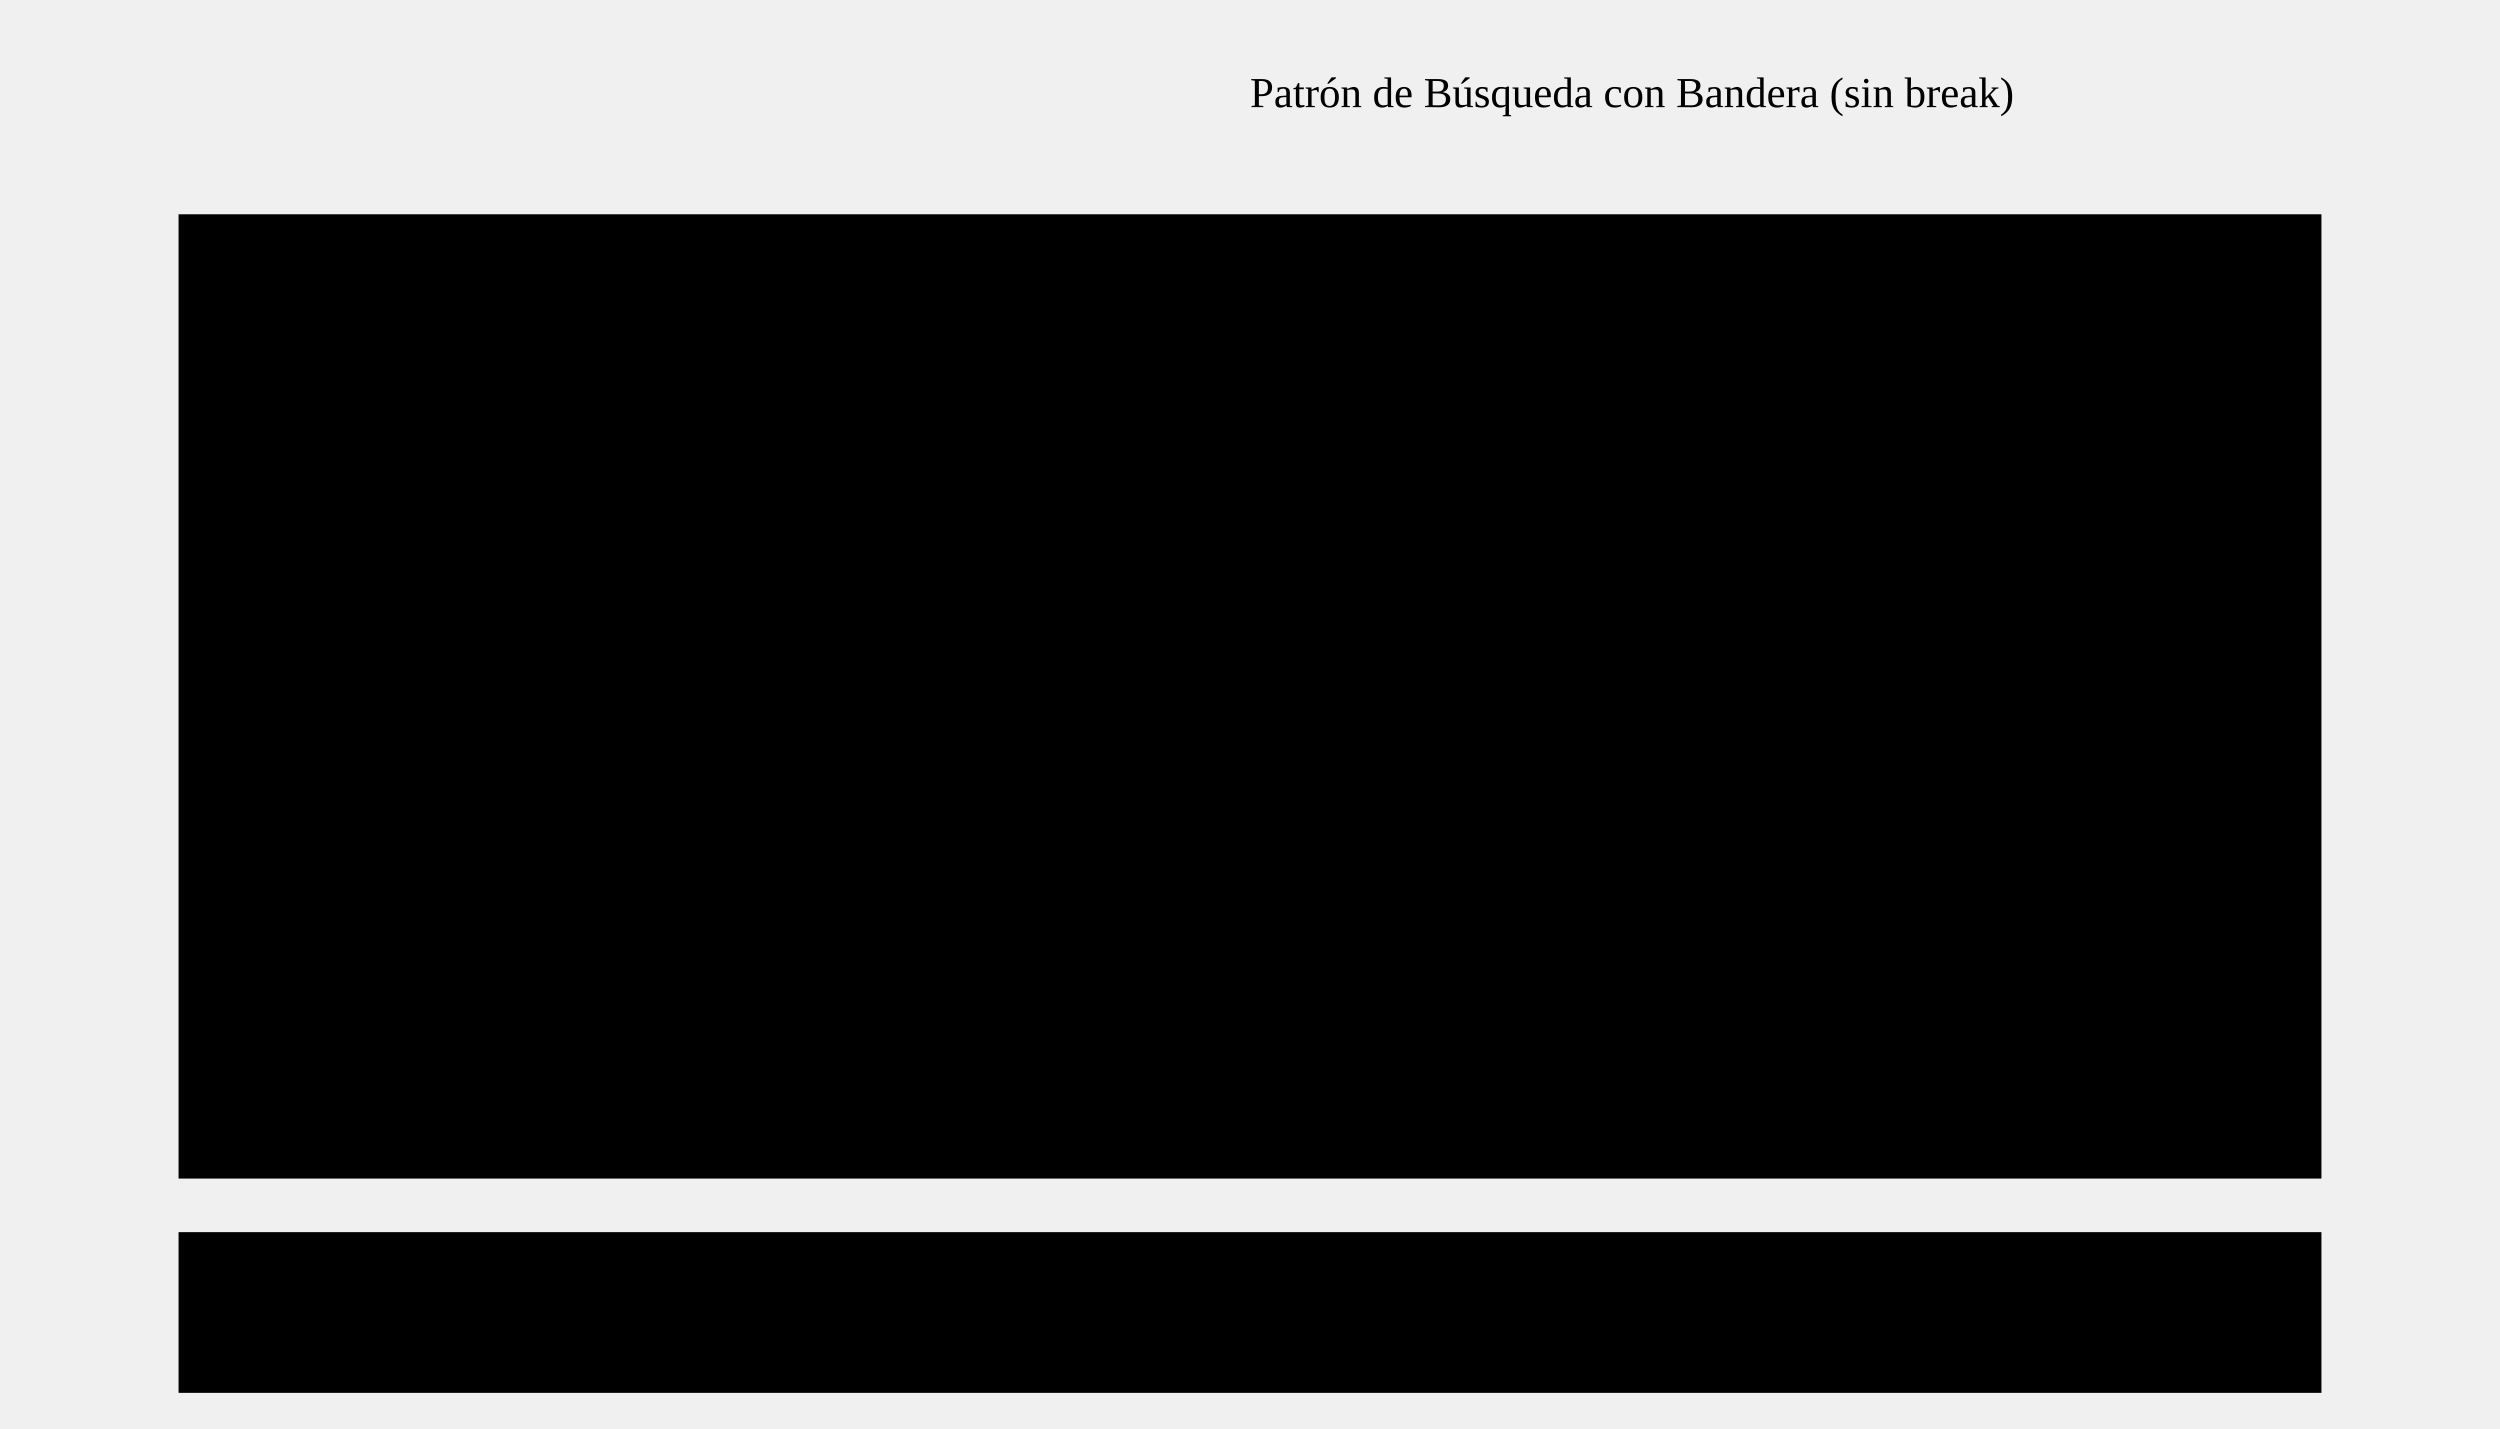
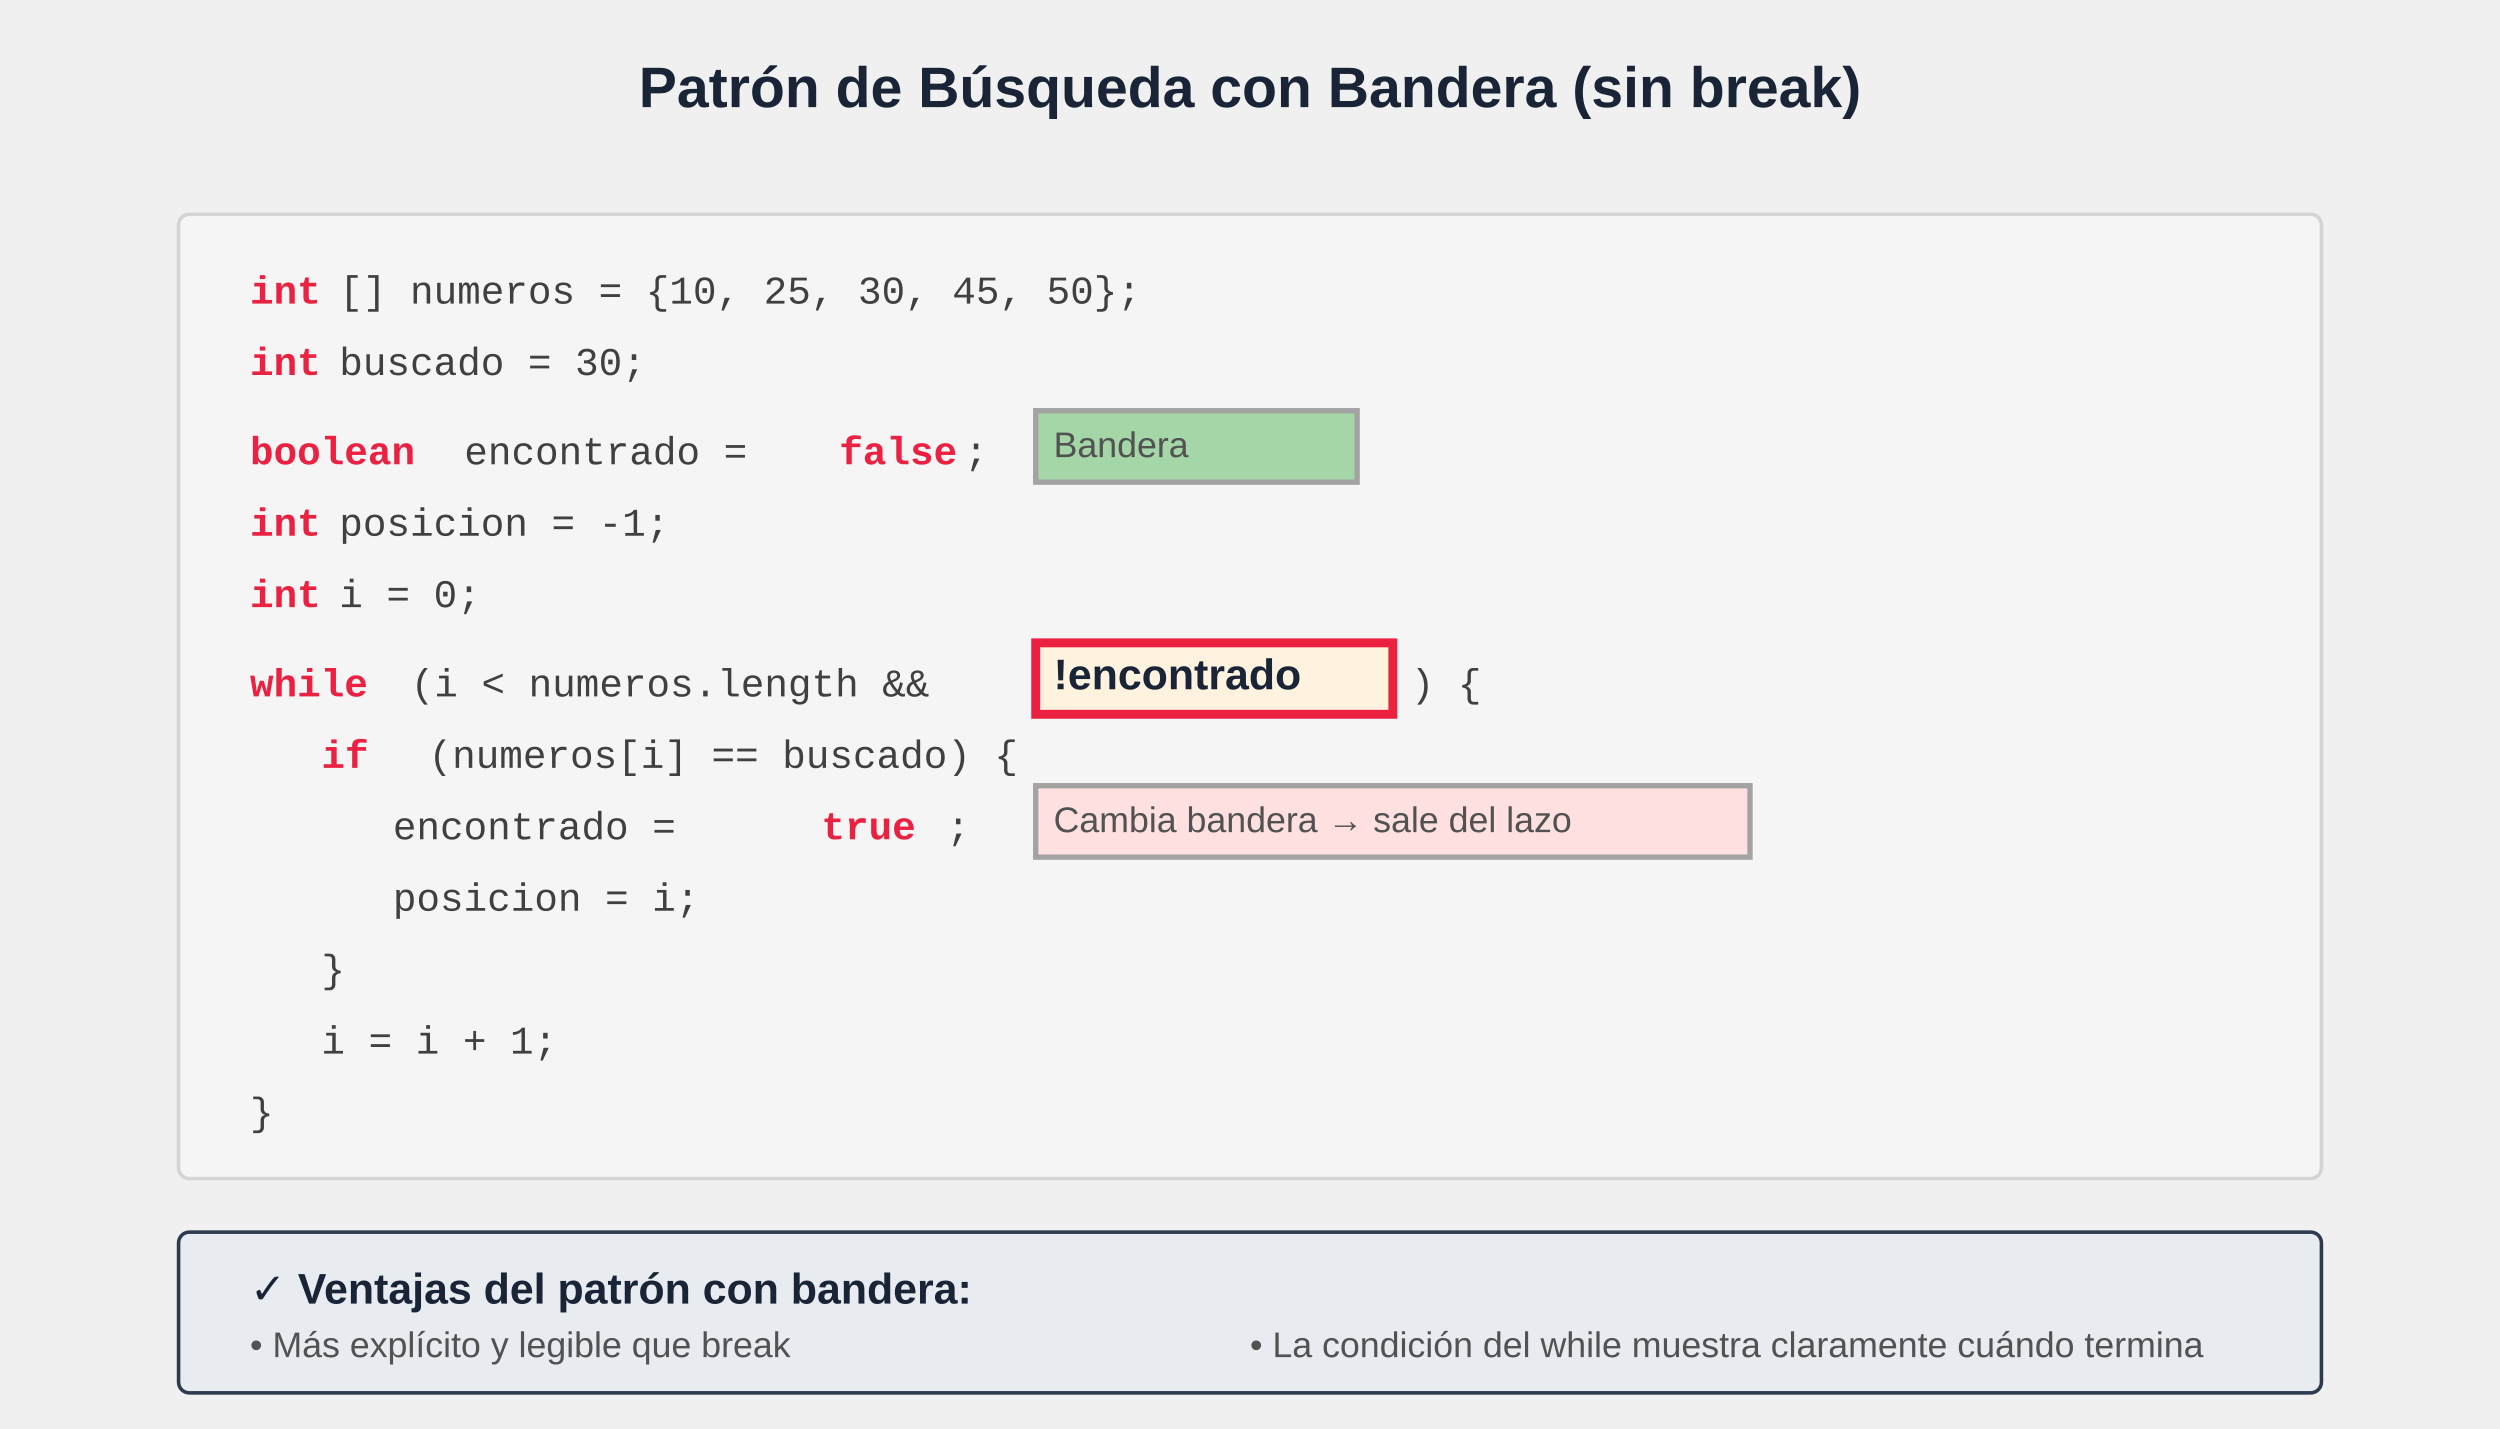
<svg xmlns="http://www.w3.org/2000/svg" width="700" height="400" viewBox="0 0 700 400">
+   <defs>
+     <style type="text/css">
+ /* SVG Embedded Styles - UNRN */
+ .title { font-family: 'Segoe UI', Arial, sans-serif; font-size: 16px; font-weight: 700; fill: #192437; text-anchor: middle; }
+ .subtitle { font-family: 'Segoe UI', Arial, sans-serif; font-size: 14px; font-weight: 500; fill: #2d3a50; text-anchor: middle; }
+ .label { font-family: 'Segoe UI', Arial, sans-serif; font-size: 12px; font-weight: 400; fill: #404040; }
+ .label-bold { font-family: 'Segoe UI', Arial, sans-serif; font-size: 12px; font-weight: 700; fill: #192437; }
+ .label-small { font-family: 'Segoe UI', Arial, sans-serif; font-size: 10px; font-weight: 400; fill: #525252; }
+ .index { font-family: 'Segoe UI', Arial, sans-serif; font-size: 10px; font-weight: 400; fill: #737373; }
+ .code { font-family: 'Consolas', 'Courier New', monospace; font-size: 11px; font-weight: 400; fill: #404040; }
+ .code-comment { font-family: 'Consolas', 'Courier New', monospace; font-size: 10px; font-weight: 400; fill: #737373; font-style: italic; }
+ .code-keyword { font-family: 'Consolas', 'Courier New', monospace; font-size: 11px; font-weight: 700; fill: #eb2141; }
+ .node { fill: #ffffff; stroke: #404040; stroke-width: 2; }
+ .node-header { fill: #f5f5f5; stroke: #404040; stroke-width: 1; }
+ .node-data { fill: #e8ebf0; stroke: #a3a3a3; stroke-width: 1.5; }
+ .node-pointer { fill: #ffccbc; stroke: #a3a3a3; stroke-width: 1.5; }
+ .node-null { fill: #e5e5e5; stroke: #737373; stroke-width: 1.5; stroke-dasharray: 3,3; }
+ .node-highlight { fill: #fff3e0; stroke: #eb2141; stroke-width: 2.5; }
+ .stack-node { fill: #ffffff; stroke: #eb2141; stroke-width: 2; }
+ .stack-data { fill: #ffe0e0; stroke: #a3a3a3; stroke-width: 1.5; }
+ .stack-pointer { fill: #ffc9c9; stroke: #a3a3a3; stroke-width: 1.5; }
+ .stack-arrow { fill: none; stroke: #eb2141; stroke-width: 2; }
+ .stack-label { fill: #eb2141; font-weight: 700; }
+ .queue-node { fill: #ffffff; stroke: #2e7d32; stroke-width: 2; }
+ .queue-data { fill: #c8e6c9; stroke: #a3a3a3; stroke-width: 1.5; }
+ .queue-pointer { fill: #a5d6a7; stroke: #a3a3a3; stroke-width: 1.5; }
+ .queue-arrow { fill: none; stroke: #2e7d32; stroke-width: 2; }
+ .queue-label { fill: #2e7d32; font-weight: 700; }
+ .deque-node { fill: #ffffff; stroke: #6a1b9a; stroke-width: 2; }
+ .deque-data { fill: #e1bee7; stroke: #a3a3a3; stroke-width: 1.5; }
+ .deque-pointer { fill: #ce93d8; stroke: #a3a3a3; stroke-width: 1.5; }
+ .deque-arrow { fill: none; stroke: #6a1b9a; stroke-width: 2; }
+ .deque-label { fill: #6a1b9a; font-weight: 700; }
+ .list-node { fill: #ffffff; stroke: #1565c0; stroke-width: 2; }
+ .list-data { fill: #bbdefb; stroke: #a3a3a3; stroke-width: 1.5; }
+ .list-pointer { fill: #90caf9; stroke: #a3a3a3; stroke-width: 1.5; }
+ .list-arrow { fill: none; stroke: #1565c0; stroke-width: 2; }
+ .list-label { fill: #1565c0; font-weight: 700; }
+ .tree-node { fill: #ffffff; stroke: #558b2f; stroke-width: 2; }
+ .tree-data { fill: #dcedc8; stroke: #a3a3a3; stroke-width: 1.5; }
+ .tree-arrow { fill: none; stroke: #558b2f; stroke-width: 2; }
+ .tree-label { fill: #558b2f; font-weight: 700; }
+ .graph-node { fill: #ffffff; stroke: #e65100; stroke-width: 2; }
+ .graph-data { fill: #ffe0b2; stroke: #a3a3a3; stroke-width: 1.5; }
+ .graph-arrow { fill: none; stroke: #e65100; stroke-width: 2; }
+ .graph-label { fill: #e65100; font-weight: 700; }
+ .hash-node { fill: #ffffff; stroke: #283593; stroke-width: 2; }
+ .hash-data { fill: #c5cae9; stroke: #a3a3a3; stroke-width: 1.5; }
+ .hash-arrow { fill: none; stroke: #283593; stroke-width: 2; }
+ .arrow { fill: none; stroke: #404040; stroke-width: 2; }
+ .arrow-primary { fill: none; stroke: #eb2141; stroke-width: 2; }
+ .arrow-secondary { fill: none; stroke: #192437; stroke-width: 2; }
+ .arrow-dashed { fill: none; stroke: #737373; stroke-width: 2; stroke-dasharray: 5,5; }
+ .code-block { fill: #f5f5f5; stroke: #d4d4d4; stroke-width: 1; rx: 3; }
+ .highlight-box { fill: #fce8ec; stroke: #eb2141; stroke-width: 1; rx: 3; }
+ .info-box { fill: #e8ebf0; stroke: #2d3a50; stroke-width: 1; rx: 3; }
+ .memory-cell { fill: #ffffff; stroke: #525252; stroke-width: 1.5; }
+ .memory-cell-filled { fill: #e8ebf0; stroke: #525252; stroke-width: 1.5; }
+ .divider { stroke: #d4d4d4; stroke-width: 1; }
+ .divider-bold { stroke: #525252; stroke-width: 2; }
+ .valid { stroke: #2e7d32; stroke-width: 2.5; }
+ .invalid { stroke: #eb2141; stroke-width: 2.5; }
+ .warning { stroke: #f57c00; stroke-width: 2.5; }
+ .text-center { text-anchor: middle; }
+ .text-start { text-anchor: start; }
+ .text-end { text-anchor: end; }
+     </style>
+   </defs>
  <text x="350" y="30" class="title">Patrón de Búsqueda con Bandera (sin break)</text>
  <rect x="50" y="60" width="600" height="270" class="code-block" />
  <text x="70" y="85" class="code-keyword">int</text>
  <text x="95" y="85" class="code">[] numeros = {10, 25, 30, 45, 50};</text>
  <text x="70" y="105" class="code-keyword">int</text>
  <text x="95" y="105" class="code"> buscado = 30;</text>
  <text x="70" y="130" class="code-keyword">boolean</text>
  <text x="130" y="130" class="code"> encontrado = </text>
  <text x="235" y="130" class="code-keyword">false</text>
  <text x="270" y="130" class="code">;</text>
  <rect x="290" y="115" width="90" height="20" class="queue-pointer" />
  <text x="295" y="128" class="label-small">Bandera</text>
  <text x="70" y="150" class="code-keyword">int</text>
  <text x="95" y="150" class="code"> posicion = -1;</text>
  <text x="70" y="170" class="code-keyword">int</text>
  <text x="95" y="170" class="code"> i = 0;</text>
  <text x="70" y="195" class="code-keyword">while</text>
  <text x="115" y="195" class="code"> (i &lt; numeros.length &amp;&amp; </text>
  <rect x="290" y="180" width="100" height="20" class="node-highlight" />
  <text x="295" y="193" class="label-bold">!encontrado</text>
  <text x="395" y="195" class="code">) {</text>
  <text x="90" y="215" class="code-keyword">    if</text>
  <text x="120" y="215" class="code"> (numeros[i] == buscado) {</text>
  <text x="110" y="235" class="code">        encontrado = </text>
  <text x="230" y="235" class="code-keyword">true</text>
  <text x="265" y="235" class="code">;</text>
  <rect x="290" y="220" width="200" height="20" class="stack-data" />
  <text x="295" y="233" class="label-small">Cambia bandera → sale del lazo</text>
  <text x="110" y="255" class="code">        posicion = i;</text>
  <text x="90" y="275" class="code">    }</text>
  <text x="90" y="295" class="code">    i = i + 1;</text>
  <text x="70" y="315" class="code">}</text>
  <rect x="50" y="345" width="600" height="45" class="info-box" />
  <text x="70" y="365" class="label-bold">✓ Ventajas del patrón con bandera:</text>
  <text x="70" y="380" class="label-small">• Más explícito y legible que break</text>
  <text x="350" y="380" class="label-small">• La condición del while muestra claramente cuándo termina</text>
</svg>
